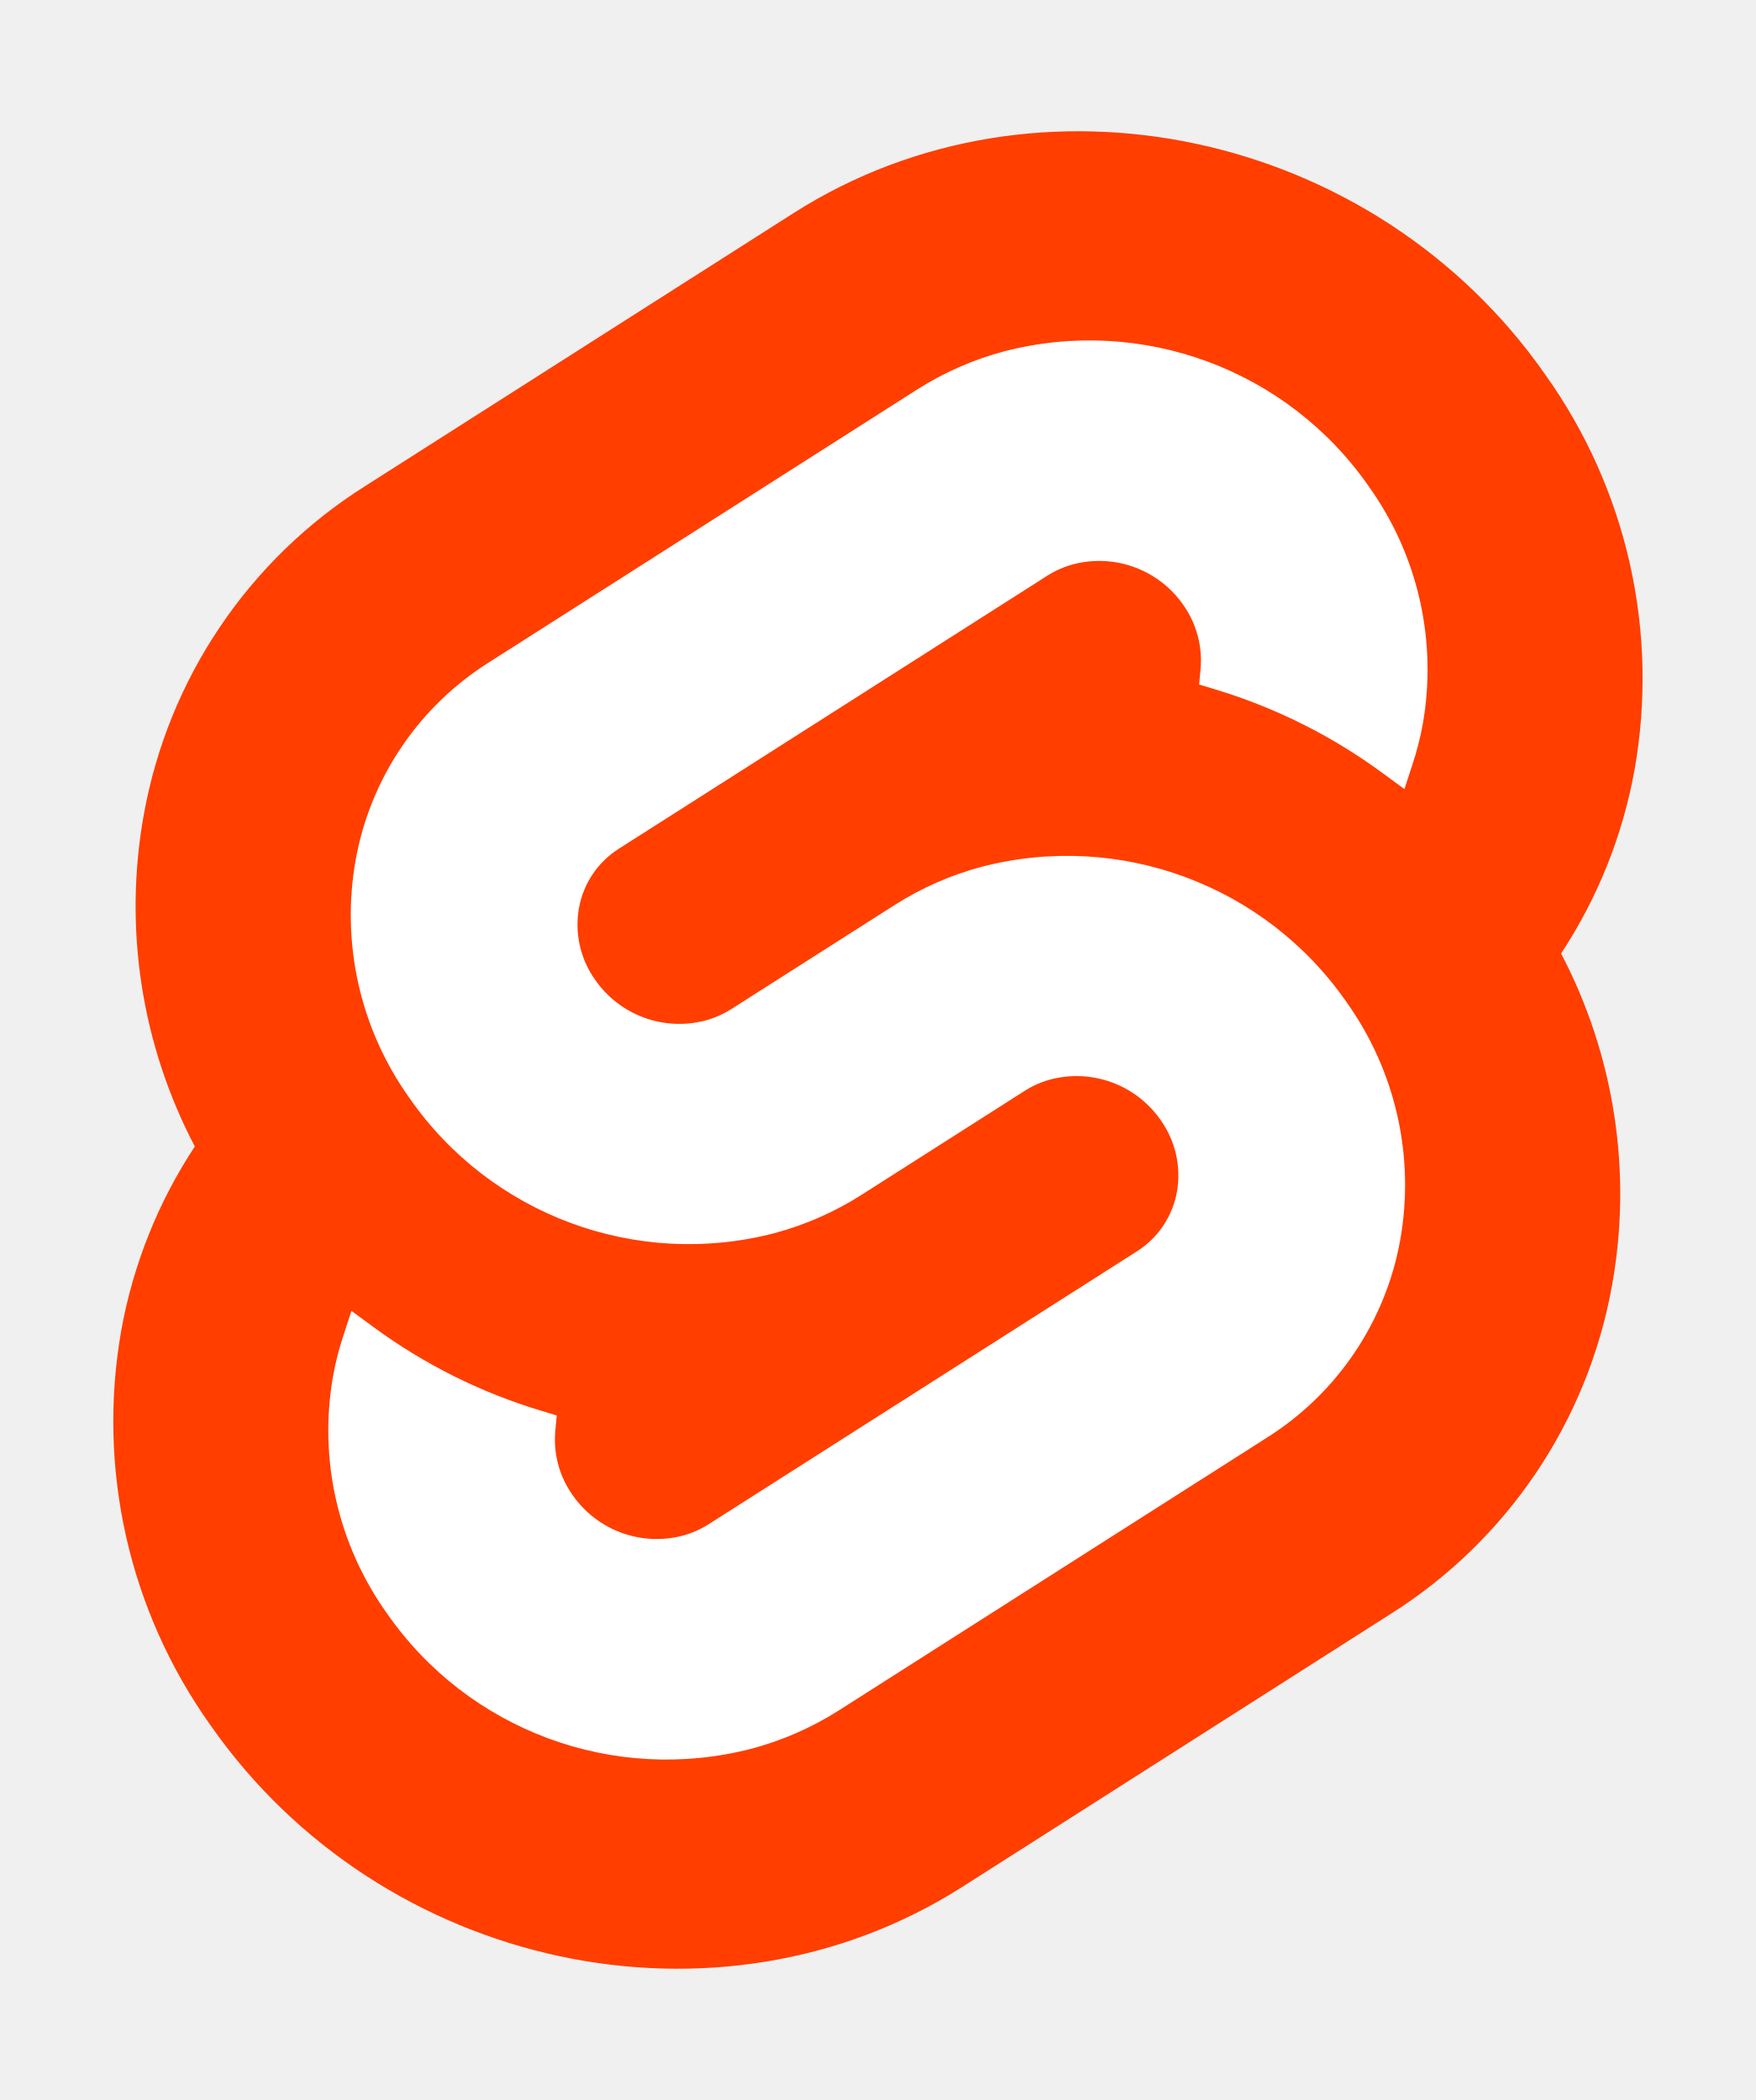
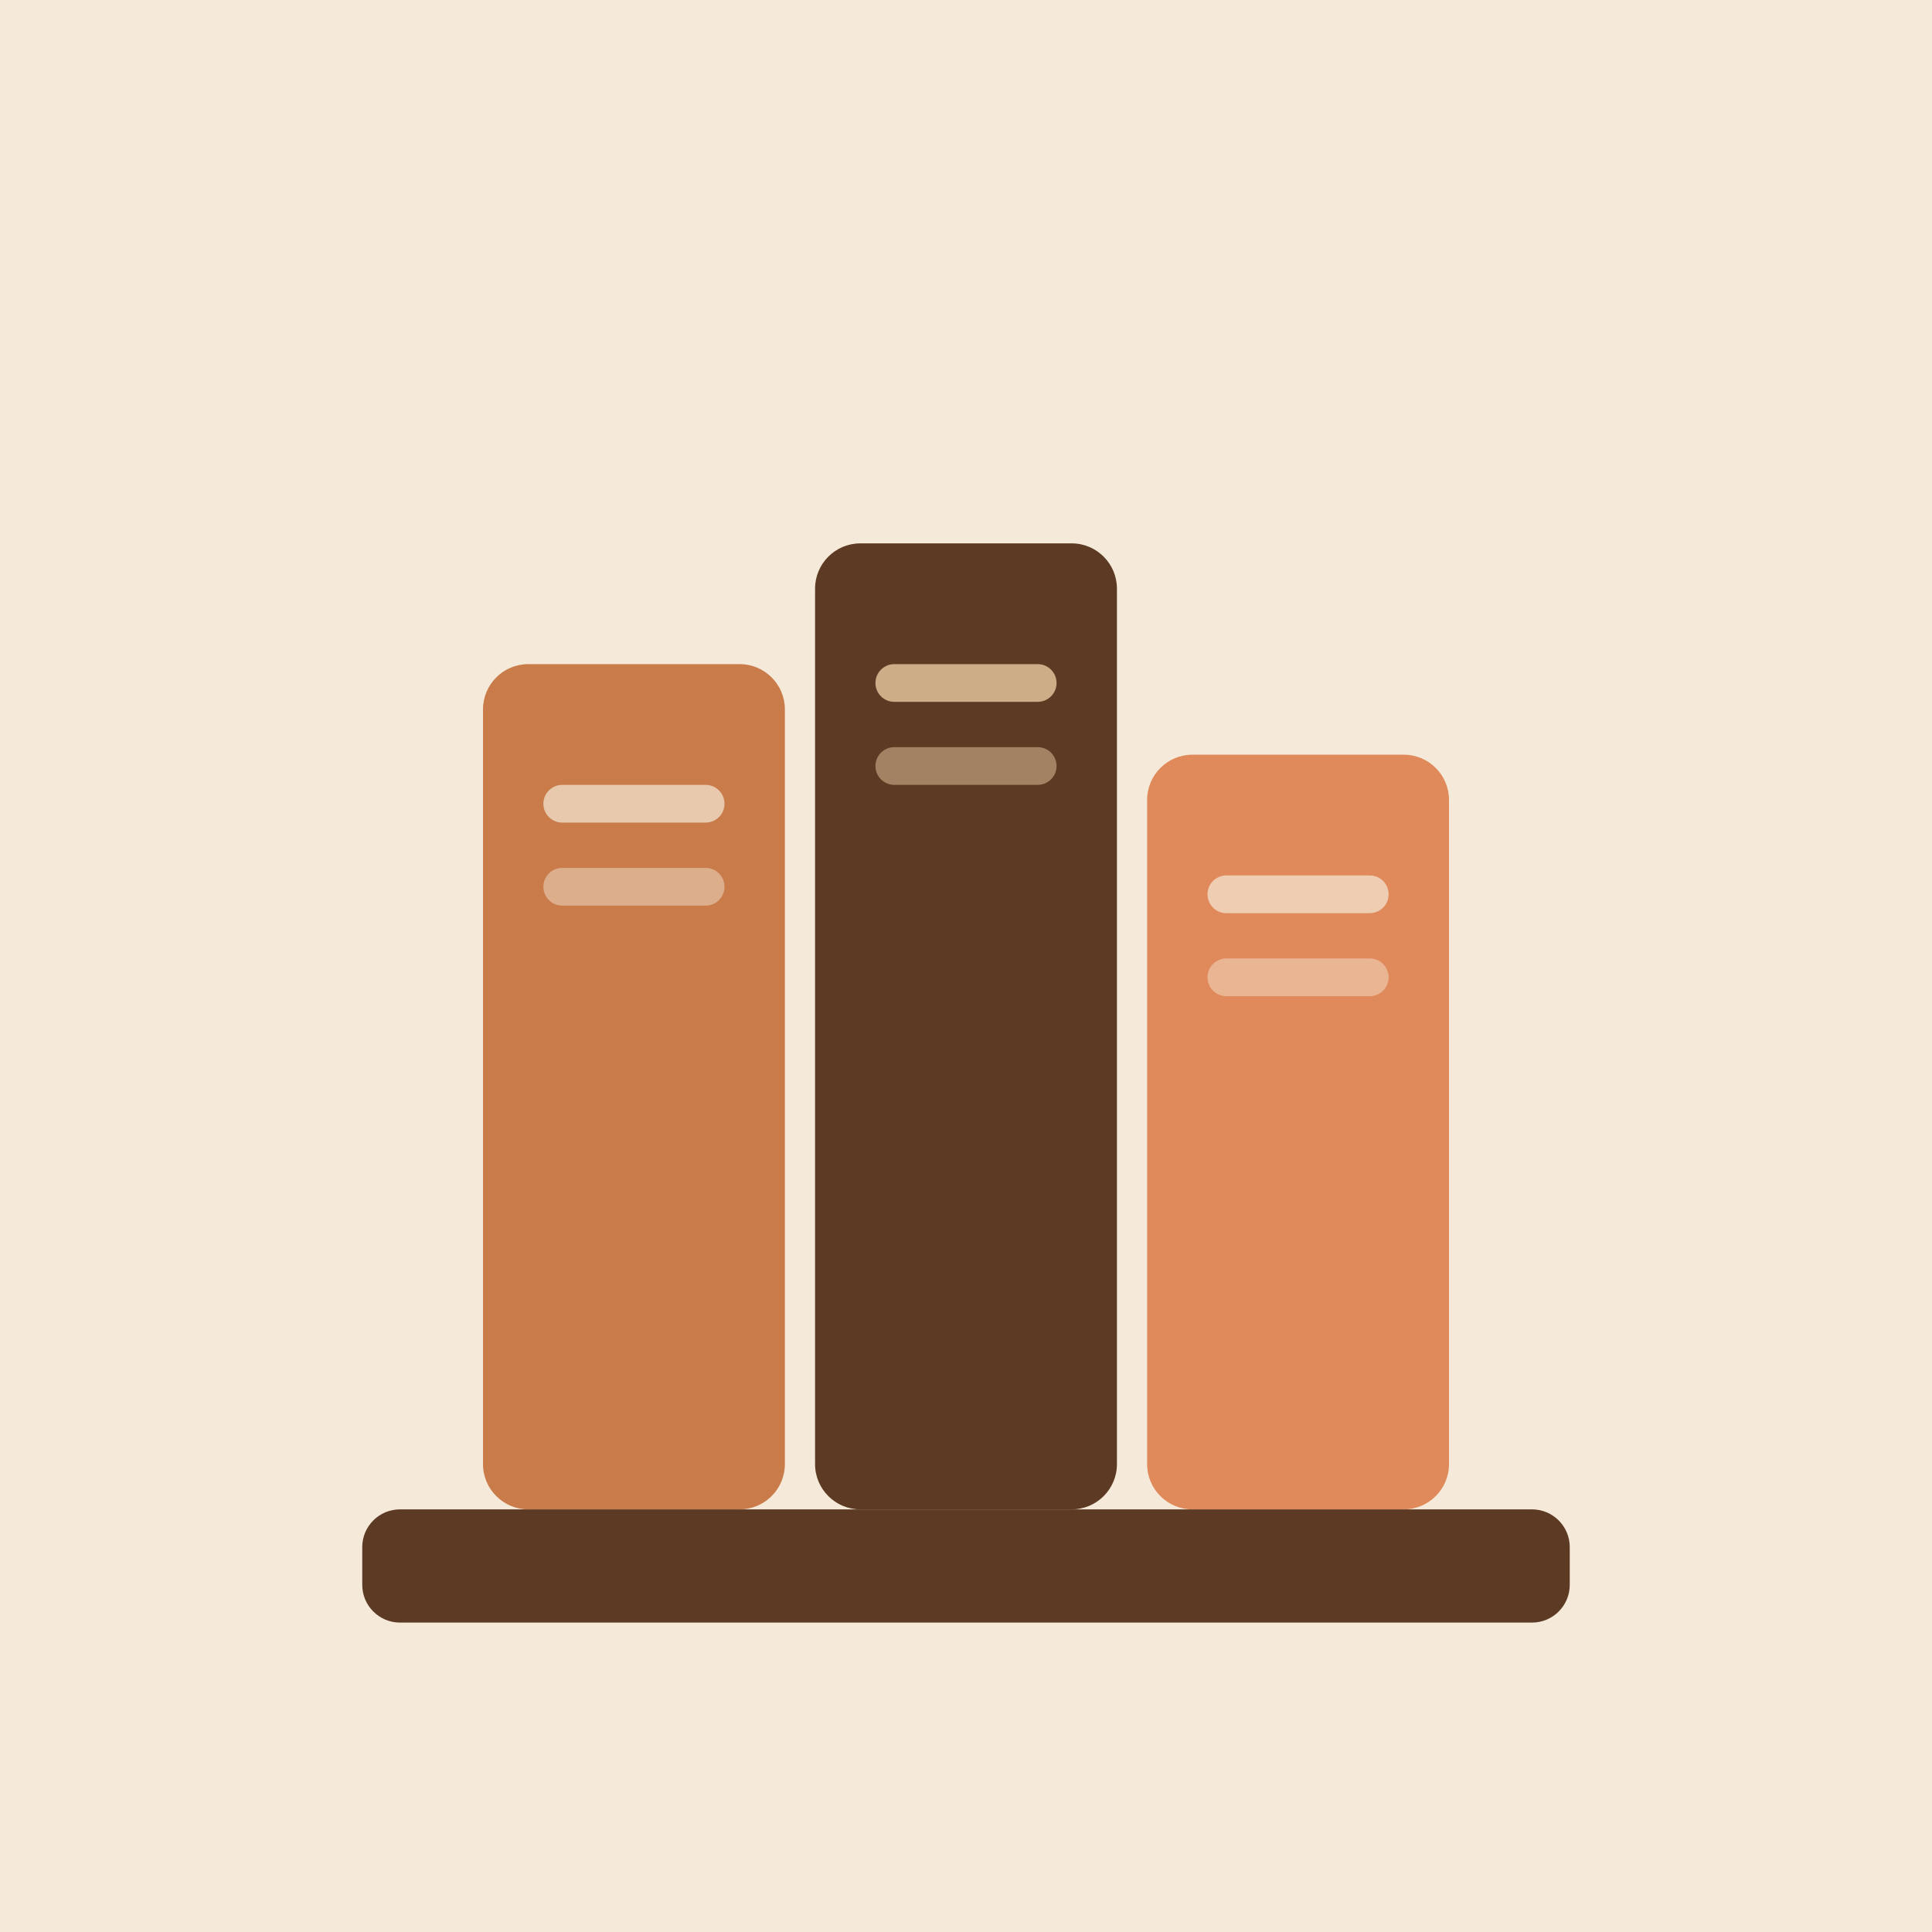
- <svg xmlns="http://www.w3.org/2000/svg" width="107" height="128" viewBox="0 0 107 128">
-   <path d="M94.157 22.819c-10.4-14.885-30.94-19.297-45.792-9.835L22.282 29.608A29.92 29.92 0 0 0 8.764 49.65a31.5 31.5 0 0 0 3.108 20.231 30 30 0 0 0-4.477 11.183 31.9 31.9 0 0 0 5.448 24.116c10.402 14.887 30.942 19.297 45.791 9.835l26.083-16.624A29.92 29.92 0 0 0 98.235 78.35a31.53 31.53 0 0 0-3.105-20.232 30 30 0 0 0 4.474-11.182 31.88 31.88 0 0 0-5.447-24.116" style="fill:#ff3e00" />
-   <path d="M45.817 106.582a20.72 20.72 0 0 1-22.237-8.243 19.17 19.17 0 0 1-3.277-14.503 18 18 0 0 1 .624-2.435l.49-1.498 1.337.981a33.6 33.6 0 0 0 10.203 5.098l.97.294-.09.968a5.85 5.85 0 0 0 1.052 3.878 6.24 6.24 0 0 0 6.695 2.485 5.8 5.8 0 0 0 1.603-.704L69.27 76.28a5.43 5.43 0 0 0 2.45-3.631 5.8 5.8 0 0 0-.987-4.371 6.24 6.24 0 0 0-6.698-2.487 5.7 5.7 0 0 0-1.6.704l-9.953 6.345a19 19 0 0 1-5.296 2.326 20.72 20.72 0 0 1-22.237-8.243 19.17 19.17 0 0 1-3.277-14.502 17.99 17.99 0 0 1 8.13-12.052l26.081-16.623a19 19 0 0 1 5.3-2.329 20.72 20.72 0 0 1 22.237 8.243 19.17 19.17 0 0 1 3.277 14.503 18 18 0 0 1-.624 2.435l-.49 1.498-1.337-.98a33.6 33.6 0 0 0-10.203-5.1l-.97-.294.09-.968a5.86 5.86 0 0 0-1.052-3.878 6.24 6.24 0 0 0-6.696-2.485 5.8 5.8 0 0 0-1.602.704L37.73 51.72a5.42 5.42 0 0 0-2.449 3.63 5.79 5.79 0 0 0 .986 4.372 6.24 6.24 0 0 0 6.698 2.486 5.8 5.8 0 0 0 1.602-.704l9.952-6.342a19 19 0 0 1 5.295-2.328 20.72 20.72 0 0 1 22.237 8.242 19.17 19.17 0 0 1 3.277 14.503 18 18 0 0 1-8.13 12.053l-26.081 16.622a19 19 0 0 1-5.3 2.328" style="fill:#fff" />
+ <svg xmlns="http://www.w3.org/2000/svg" viewBox="0 0 512 512" width="512" height="512" role="img" aria-label="Family Reading Tracker">
+   <rect width="512" height="512" fill="#f5ead9" />
+   <rect x="128" y="176" width="80" height="224" rx="12" fill="#c97b4a" />
+   <rect x="144" y="208" width="48" height="10" rx="5" fill="#f5ead9" opacity="0.7" />
+   <rect x="144" y="230" width="48" height="10" rx="5" fill="#f5ead9" opacity="0.45" />
+   <rect x="216" y="144" width="80" height="256" rx="12" fill="#5c3a24" />
+   <rect x="232" y="176" width="48" height="10" rx="5" fill="#e8c9a0" opacity="0.8" />
+   <rect x="232" y="198" width="48" height="10" rx="5" fill="#e8c9a0" opacity="0.5" />
+   <rect x="304" y="200" width="80" height="200" rx="12" fill="#e0895a" />
+   <rect x="320" y="232" width="48" height="10" rx="5" fill="#f5ead9" opacity="0.7" />
+   <rect x="320" y="254" width="48" height="10" rx="5" fill="#f5ead9" opacity="0.45" />
+   <rect x="96" y="400" width="320" height="30" rx="10" fill="#5c3a24" />
</svg>
